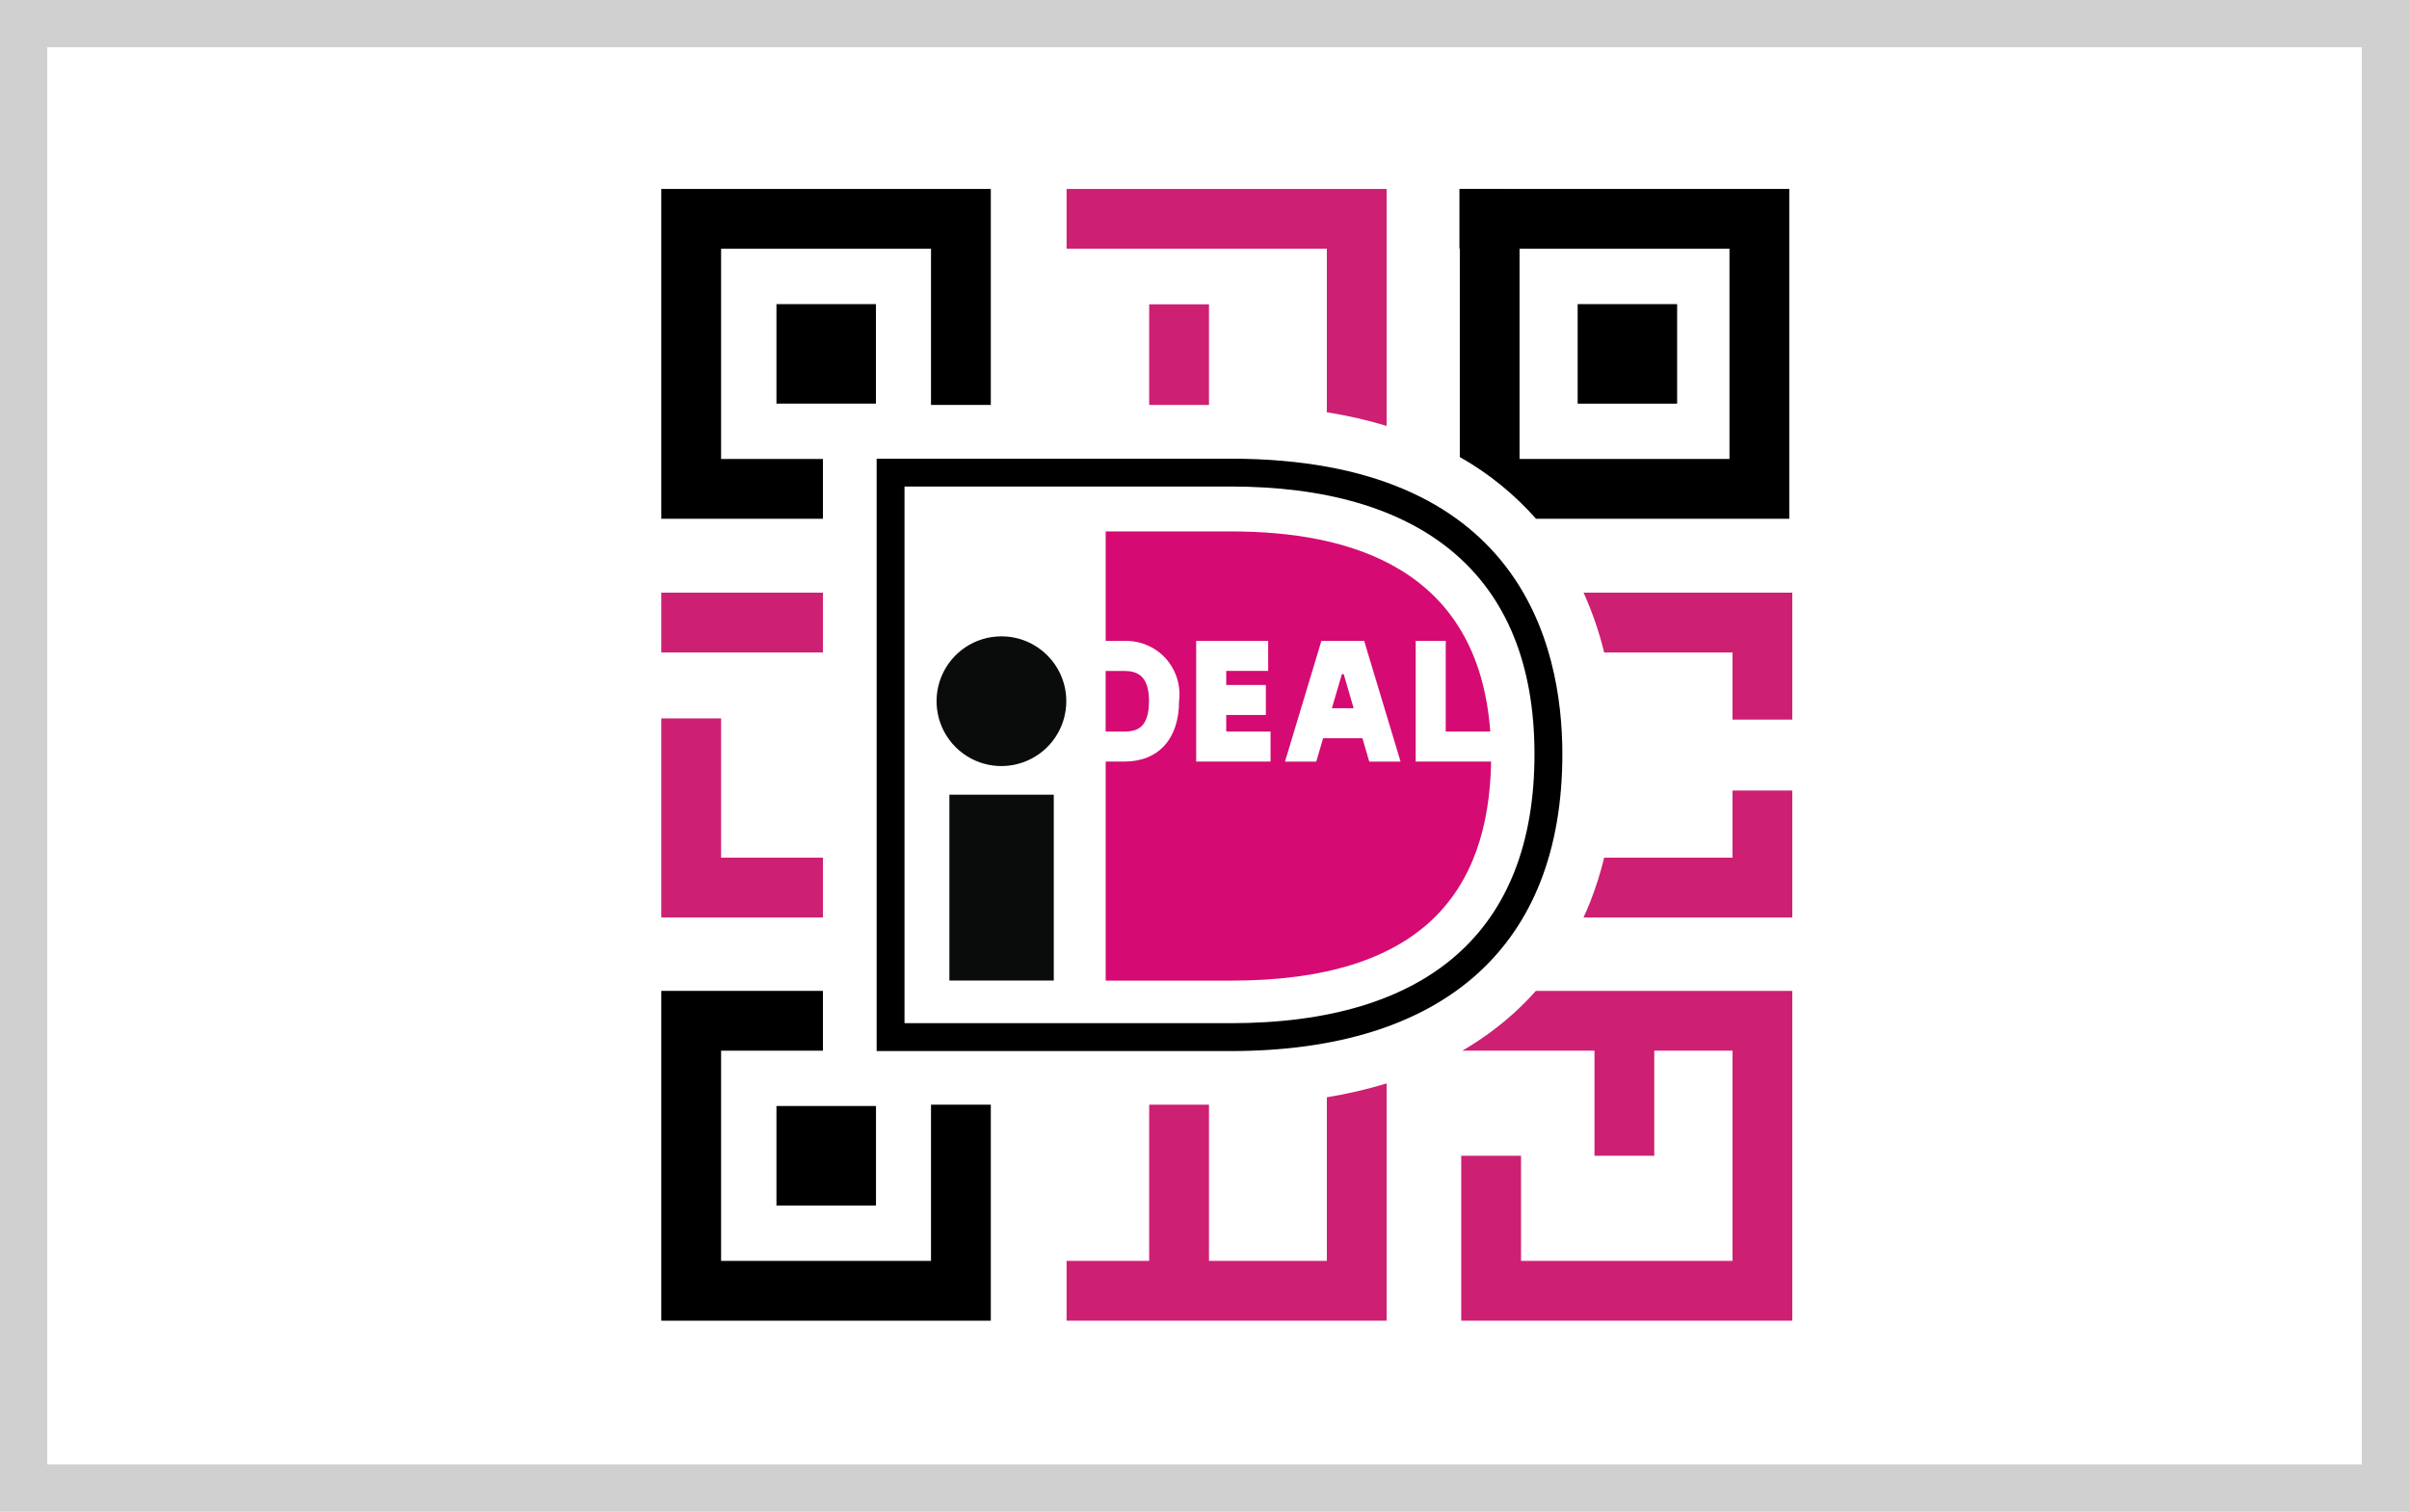
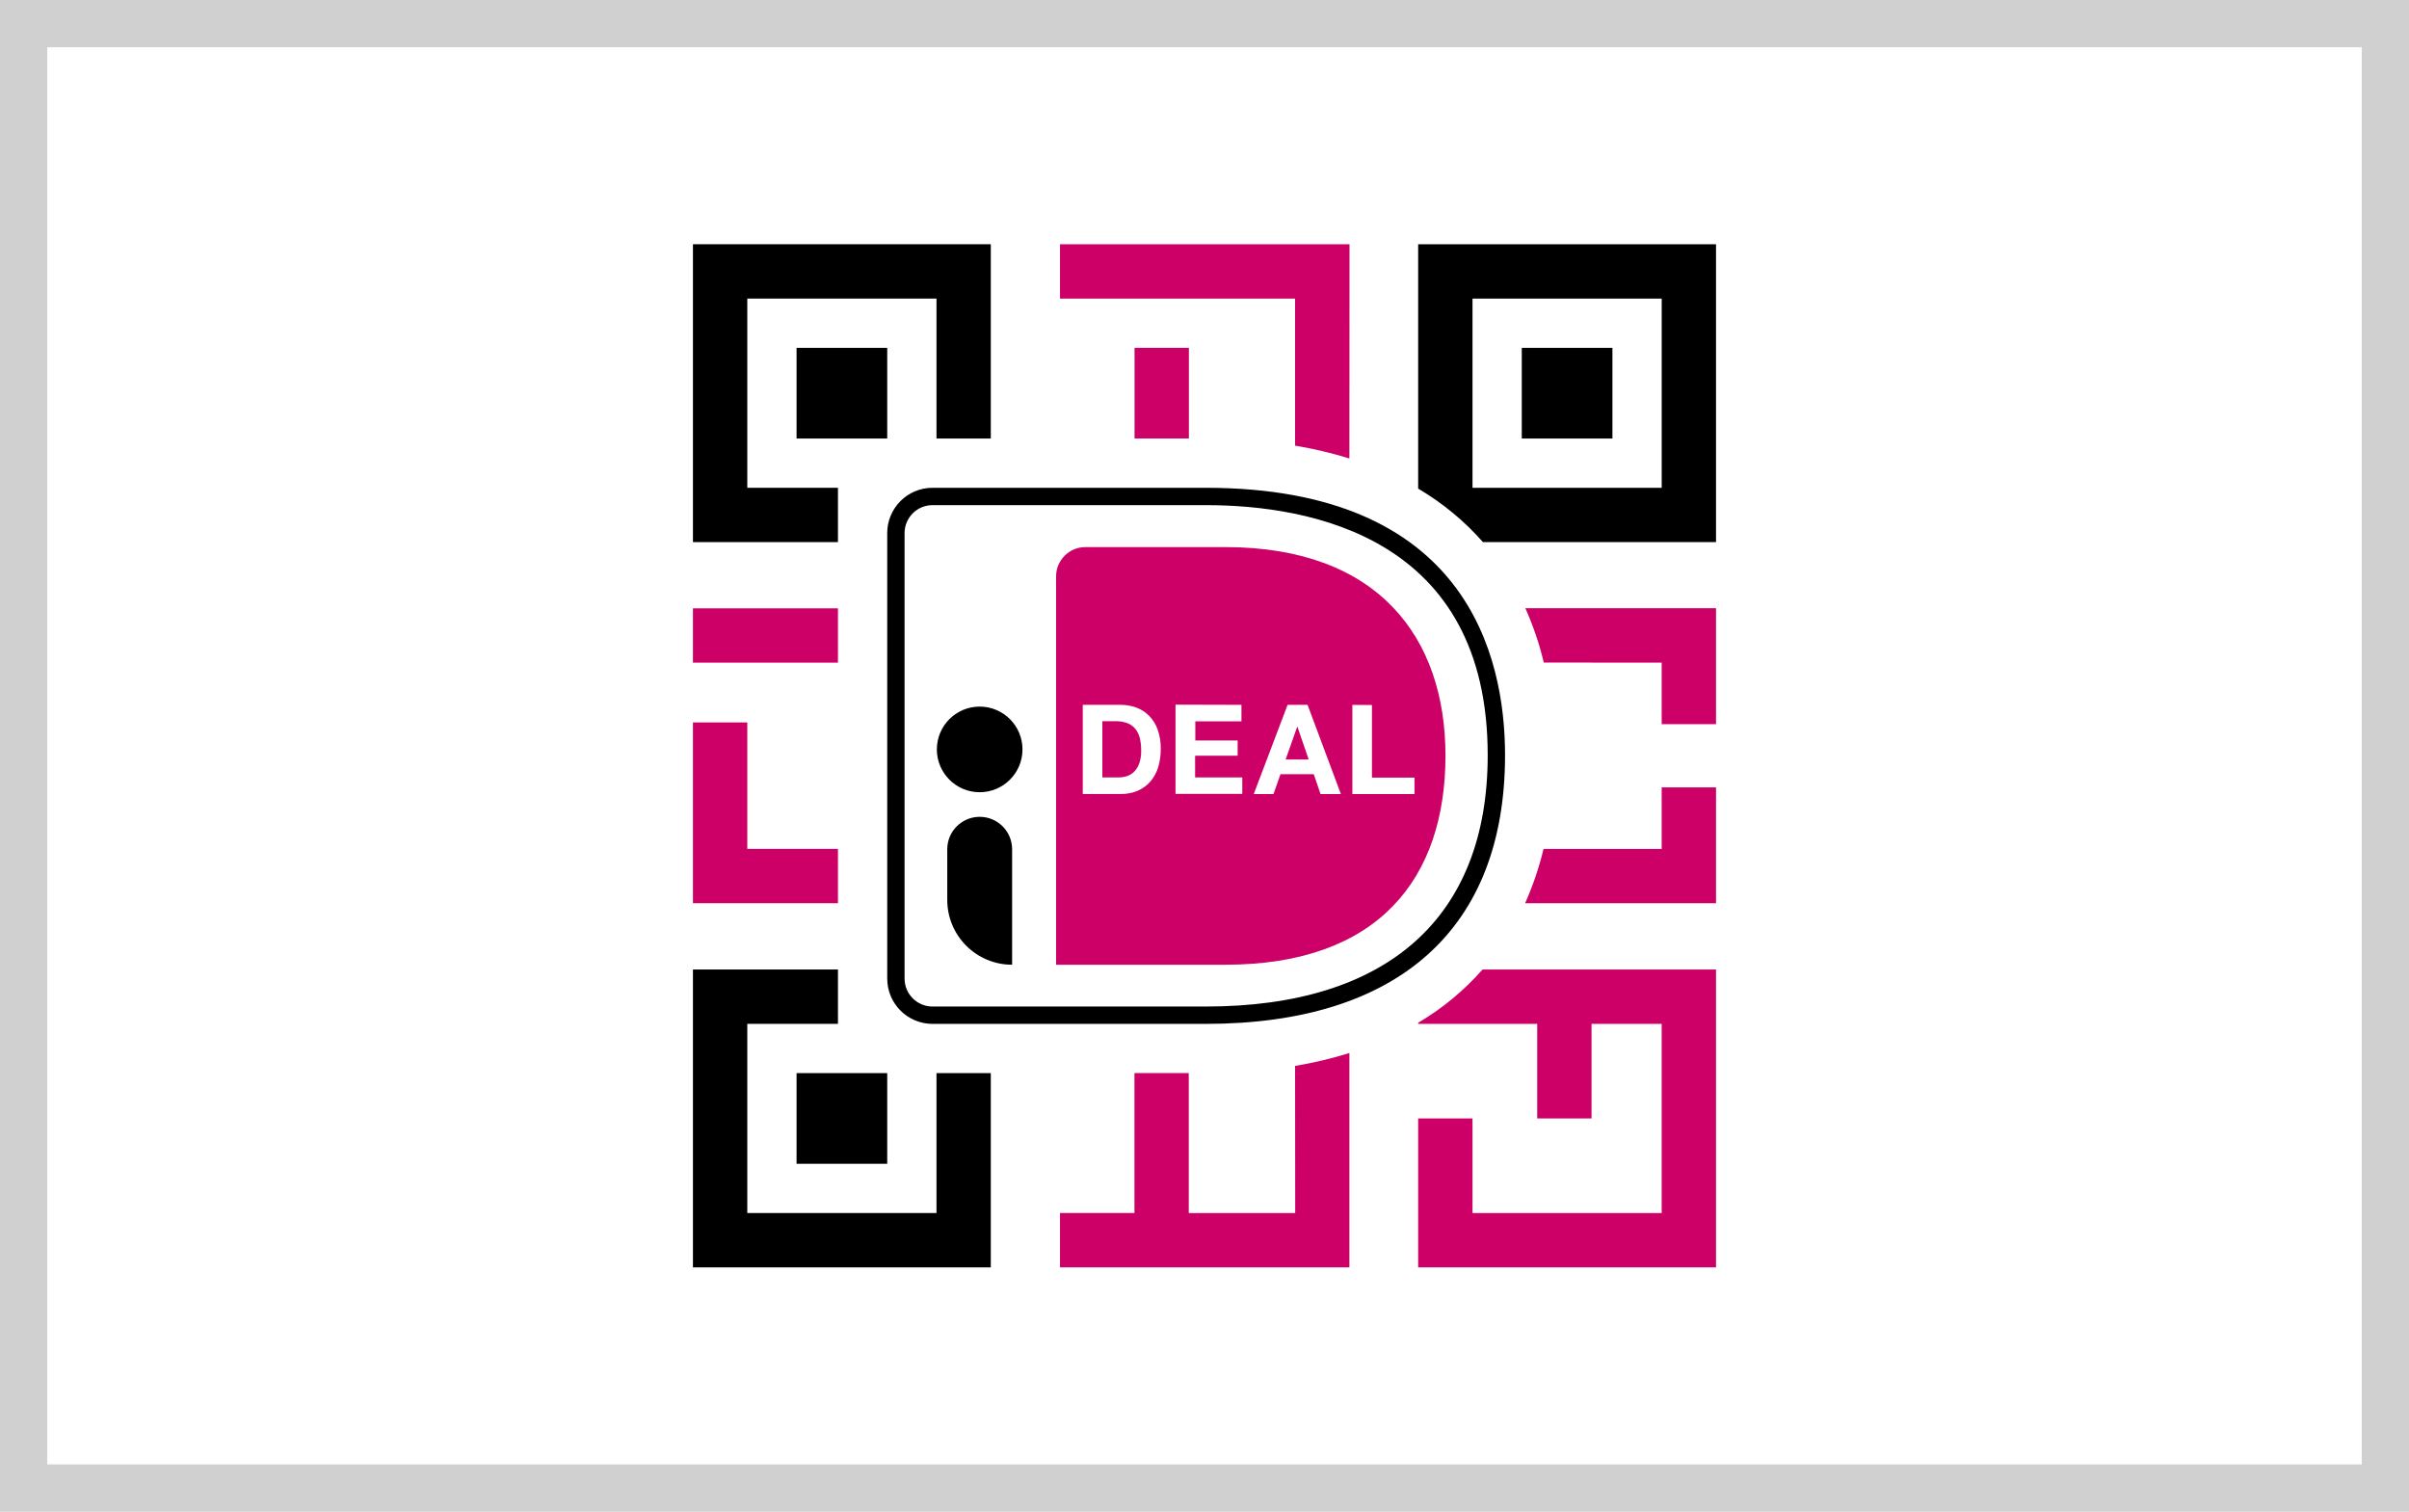
- <svg xmlns="http://www.w3.org/2000/svg" width="51" height="32" viewBox="0 0 51 32">
-   <g fill="none" fill-rule="evenodd">
-     <rect width="50" height="31" x=".5" y=".5" fill="#FFF" stroke="#D0D0D0" />
-     <g transform="translate(14 4)">
-       <path fill="#CD2073" d="M23.944 12.735L23.944 15.422 19.524 15.422C19.577 15.307 19.627 15.189 19.674 15.07 19.79 14.772 19.886 14.467 19.961 14.156L22.678 14.156 22.678 12.735 23.944 12.735zM23.944 8.546L23.944 11.234 22.678 11.234 22.678 9.812 19.961 9.812C19.855 9.378 19.709 8.954 19.525 8.546L23.944 8.546zM15.356 18.935L15.356 23.958 8.58 23.958 8.58 22.692 10.329 22.692 10.329 19.385 11.595 19.385 11.595 22.692 14.09 22.692 14.09 19.228C14.518 19.159 14.941 19.061 15.356 18.935L15.356 18.935zM23.944 16.976L23.944 23.958 16.935 23.958 16.935 20.467 18.201 20.467 18.201 22.692 22.678 22.692 22.678 18.242 21.022 18.242 21.022 20.467 19.756 20.467 19.756 18.242 16.962 18.242 16.962 18.239C17.34 18.02 17.694 17.764 18.02 17.473 18.194 17.317 18.36 17.151 18.515 16.976L23.944 16.976z" />
-       <rect width="3.422" height="1.266" y="8.546" fill="#CD2073" fill-rule="nonzero" />
-       <polygon fill="#CD2073" points="3.422 14.156 3.422 15.422 0 15.422 0 11.208 1.266 11.208 1.266 14.156" />
-       <polygon fill="#000" fill-rule="nonzero" points="5.71 19.385 5.71 22.692 1.266 22.692 1.266 18.242 3.422 18.242 3.422 16.976 0 16.976 0 23.958 6.976 23.958 6.976 19.385" />
-       <rect width="2.107" height="2.107" x="2.438" y="19.413" fill="#000" fill-rule="nonzero" />
-       <polygon fill="#000" fill-rule="nonzero" points="2.438 2.438 4.544 2.438 4.544 4.544 2.438 4.544" transform="rotate(90 3.491 3.491)" />
-       <polygon fill="#000" fill-rule="nonzero" points="0 0 0 6.982 3.422 6.982 3.422 5.716 1.266 5.716 1.266 1.266 5.71 1.266 5.71 4.572 6.976 4.572 6.976 0" />
-       <rect width="1" height="1.266" x="16.898" fill="#000" fill-rule="nonzero" />
-       <polygon fill="#000" fill-rule="nonzero" points="19.4 2.438 21.507 2.438 21.507 4.544 19.4 4.544" transform="rotate(90 20.453 3.491)" />
-       <path fill="#000" fill-rule="nonzero" d="M16.905,0 L16.905,5.675 C17.512,6.018 18.057,6.46 18.519,6.982 L23.88,6.982 L23.88,0 L16.905,0 Z M22.614,5.716 L18.17,5.716 L18.17,1.266 L22.614,1.266 L22.614,5.716 Z" />
-       <path fill="#CD2073" d="M15.356,0 L15.356,5.016 C14.941,4.891 14.518,4.795 14.09,4.727 L14.09,1.266 L8.58,1.266 L8.58,0 L15.356,0 Z" />
-       <rect width="1.266" height="2.13" x="10.329" y="2.442" fill="#CD2073" fill-rule="nonzero" />
-       <g transform="translate(4.483 5.48)">
-         <path fill="#FFF" d="M14.003,6.485 C14.003,10.238 11.736,12.18 7.568,12.18 L0.666,12.18 L0.666,0.819 L7.568,0.819 C11.546,0.819 14.003,2.628 14.003,6.485 Z" />
-         <path fill="#000" fill-rule="nonzero" d="M7.568,0.23 L0.076,0.23 L0.076,12.77 L7.568,12.77 C12.098,12.77 14.593,10.538 14.593,6.485 C14.593,4.149 13.68,0.23 7.568,0.23 Z M0.666,12.18 L0.666,0.819 L7.568,0.819 C11.546,0.819 14.003,2.628 14.003,6.485 C14.003,10.238 11.736,12.18 7.568,12.18 L0.666,12.18 Z" />
-         <polygon fill="#0A0C0B" points="1.616 11.277 3.826 11.277 3.826 7.343 1.616 7.343" />
-         <path fill="#0A0C0B" d="M4.091,5.364 C4.091,5.919 3.757,6.42 3.243,6.632 C2.73,6.845 2.14,6.728 1.747,6.335 C1.354,5.942 1.237,5.351 1.449,4.838 C1.662,4.325 2.163,3.99 2.718,3.991 C3.476,3.991 4.091,4.605 4.091,5.364 L4.091,5.364 Z" />
-         <path fill="#D50A73" d="M4.924,4.724 L4.924,6.006 L5.318,6.006 C5.59,6.006 5.842,5.927 5.842,5.355 C5.842,4.796 5.562,4.724 5.318,4.724 L4.924,4.724 Z M11.488,4.086 L12.124,4.086 L12.124,6.006 L13.067,6.006 C12.809,2.523 10.069,1.77 7.579,1.77 L4.925,1.77 L4.925,4.088 L5.318,4.088 C5.648,4.076 5.967,4.209 6.191,4.453 C6.414,4.697 6.519,5.027 6.479,5.355 C6.479,6.161 6.045,6.642 5.318,6.642 L4.925,6.642 L4.925,11.279 L7.579,11.279 C11.627,11.279 13.036,9.399 13.085,6.642 L11.488,6.642 L11.488,4.086 Z M9.714,5.512 L10.175,5.512 L9.964,4.79 L9.926,4.79 L9.714,5.512 Z M8.721,6.643 L9.492,4.086 L10.397,4.086 L11.168,6.643 L10.505,6.643 L10.361,6.148 L9.528,6.148 L9.383,6.643 L8.721,6.643 Z M8.415,6.006 L8.415,6.642 L6.841,6.642 L6.841,4.087 L8.365,4.087 L8.365,4.723 L7.477,4.723 L7.477,5.02 L8.316,5.02 L8.316,5.656 L7.477,5.656 L7.477,6.006 L8.415,6.006 Z" />
-       </g>
-     </g>
+ <svg xmlns="http://www.w3.org/2000/svg" id="svg1291" version="1.1" viewBox="0 0 51 32" height="32" width="51">
+   <defs id="defs1295">
+     <style id="style1373">.a{fill:#fff;}.b{fill:#c06;}</style>
+   </defs>
+   <rect width="50" height="31" x="0.5" y="0.5" fill="#ffffff" stroke="#d0d0d0" id="rect1249" style="fill-rule:evenodd" />
+   <g transform="matrix(0.06510857,0,0,0.06510857,13.521,4.021)" id="g1453">
+     <rect y="0" x="0" class="a" width="367.97" height="367.97" id="rect1377" />
+     <path class="b" d="m 350.31,231.9 v -37.65 h -17.67 v 20 h -38.41 a 101.46,101.46 0 0 1 -6,17.66 z" id="path1379" />
+     <path class="b" d="m 332.64,153.69 v 20 h 17.67 V 136 h -62 a 99.74,99.74 0 0 1 6,17.66 z" id="path1381" />
+     <polygon class="b" points="35.32,214.24 35.32,173.13 17.65,173.13 17.65,231.9 64.8,231.9 64.8,214.24 " id="polygon1383" />
+     <polygon points="17.65,17.65 17.65,114.5 64.8,114.5 64.8,96.84 35.32,96.84 35.32,35.32 96.84,35.32 96.84,80.82 114.5,80.82 114.5,17.65 " id="polygon1385" />
+     <polygon points="17.65,350.31 114.5,350.31 114.5,287.15 96.84,287.15 96.84,332.64 35.32,332.64 35.32,271.13 64.8,271.13 64.8,253.46 17.65,253.46 " id="polygon1387" />
+     <path d="m 274.53,114.5 h 75.78 V 17.65 h -96.85 v 79.46 a 86.58,86.58 0 0 1 21.07,17.39 z m -3.4,-79.18 h 61.52 v 61.52 h -61.52 z" id="path1389" />
+     <rect x="287.15" y="51.34" width="29.48" height="29.48" id="rect1391" />
+     <rect x="51.34" y="51.34" width="29.48" height="29.48" id="rect1393" />
+     <rect x="51.34" y="287.15" width="29.48" height="29.48" id="rect1395" />
+     <path class="b" d="M 231.14,17.65 H 137 v 17.67 h 76.44 v 47.82 a 133.58,133.58 0 0 1 17.66,4.17 z" id="path1397" />
+     <path class="b" d="m 213.48,332.65 h -34.61 v -45.51 h -17.66 v 45.5 H 137 v 17.66 h 94.1 v -69.68 a 135.15,135.15 0 0 1 -17.66,4.19 z" id="path1399" />
+     <rect class="b" x="161.24" y="51.34" width="17.67" height="29.47" id="rect1401" />
+     <rect class="b" x="17.65" y="136.03" width="47.15" height="17.66" id="rect1403" />
+     <path class="b" d="m 274.4,253.46 a 86.45,86.45 0 0 1 -20.94,17.32 v 0.35 h 38.71 v 30.76 h 17.66 v -30.76 h 22.81 v 61.52 h -61.51 v -30.76 h -17.67 v 48.42 h 96.85 v -96.85 z" id="path1405" />
+     <path d="M 184.4,271.14 H 95.54 A 14.74,14.74 0 0 1 80.82,256.42 V 111.56 A 14.73,14.73 0 0 1 95.54,96.84 h 88.86 c 84.67,0 97.31,54.48 97.31,86.95 0,56.33 -34.56,87.35 -97.31,87.35 z M 95.54,102.48 a 9.09,9.09 0 0 0 -9.08,9.08 v 144.86 a 9.09,9.09 0 0 0 9.08,9.08 h 88.86 c 59.12,0 91.67,-29 91.67,-81.71 0,-70.75 -57.43,-81.31 -91.67,-81.31 z" id="path1407" />
+     <path class="b" d="m 135.73,125.6 v 126.31 h 55 c 49.95,0 71.61,-28.23 71.61,-68 0,-38.14 -21.66,-67.79 -71.61,-67.79 h -45.47 a 9.53,9.53 0 0 0 -9.53,9.48 z" id="path1409" />
+     <path class="a" d="m 156.63,167.41 a 15,15 0 0 1 5.21,0.89 11.41,11.41 0 0 1 4.16,2.7 12.45,12.45 0 0 1 2.76,4.46 18.17,18.17 0 0 1 1,6.29 20.18,20.18 0 0 1 -0.81,5.85 13,13 0 0 1 -2.45,4.62 11.53,11.53 0 0 1 -4.1,3.06 13.77,13.77 0 0 1 -5.78,1.12 H 144.4 v -29 z M 156.18,191 a 8.41,8.41 0 0 0 2.68,-0.44 6,6 0 0 0 2.31,-1.48 7.31,7.31 0 0 0 1.62,-2.7 11.77,11.77 0 0 0 0.61,-4.06 17.18,17.18 0 0 0 -0.42,-4 8,8 0 0 0 -1.4,-3 6.22,6.22 0 0 0 -2.58,-1.92 10.22,10.22 0 0 0 -3.95,-0.67 h -4.28 V 191 Z" id="path1411" />
+     <path class="a" d="m 196,167.41 v 5.36 H 181 V 179 h 13.76 v 4.95 H 180.93 V 191 h 15.34 v 5.35 h -21.71 v -29 z" id="path1413" />
+     <path class="a" d="m 217.5,167.41 10.83,29 h -6.62 l -2.19,-6.45 h -10.83 l -2.27,6.45 H 200 l 11,-29 z m 0.36,17.77 -3.65,-10.63 h -0.08 l -3.77,10.63 z" id="path1415" />
+     <path class="a" d="m 238.43,167.46 v 23.61 h 13.84 v 5.36 h -20.21 v -29 z" id="path1417" />
+     <path d="m 110.88,203.82 v 0 a 10.55,10.55 0 0 1 10.55,10.55 v 37.54 0 a 21.09,21.09 0 0 1 -21.09,-21.09 v -16.46 a 10.55,10.55 0 0 1 10.54,-10.54 z" id="path1419" />
+     <circle cx="110.88" cy="181.9" r="13.92" id="circle1421" />
  </g>
</svg>
